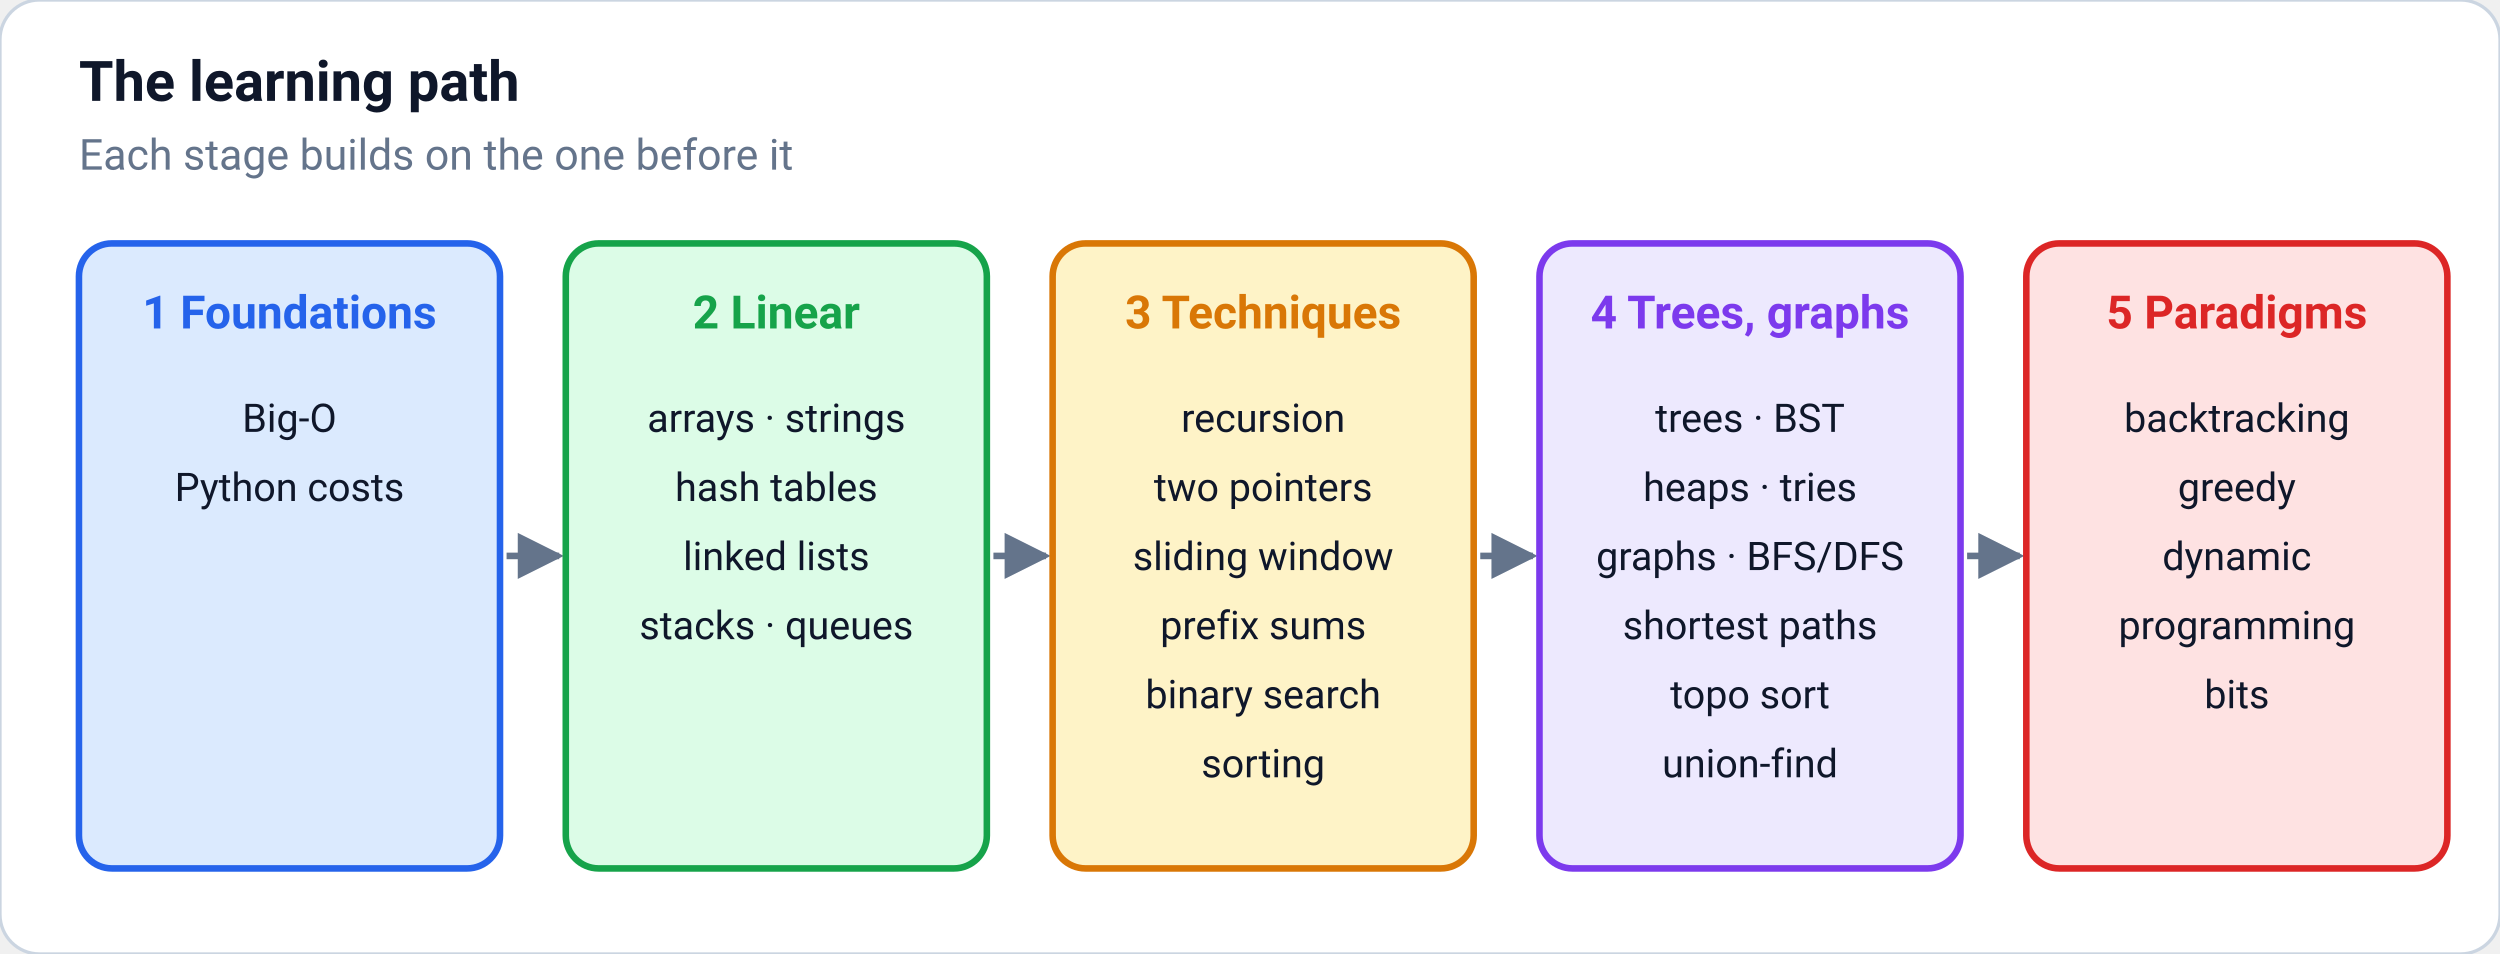
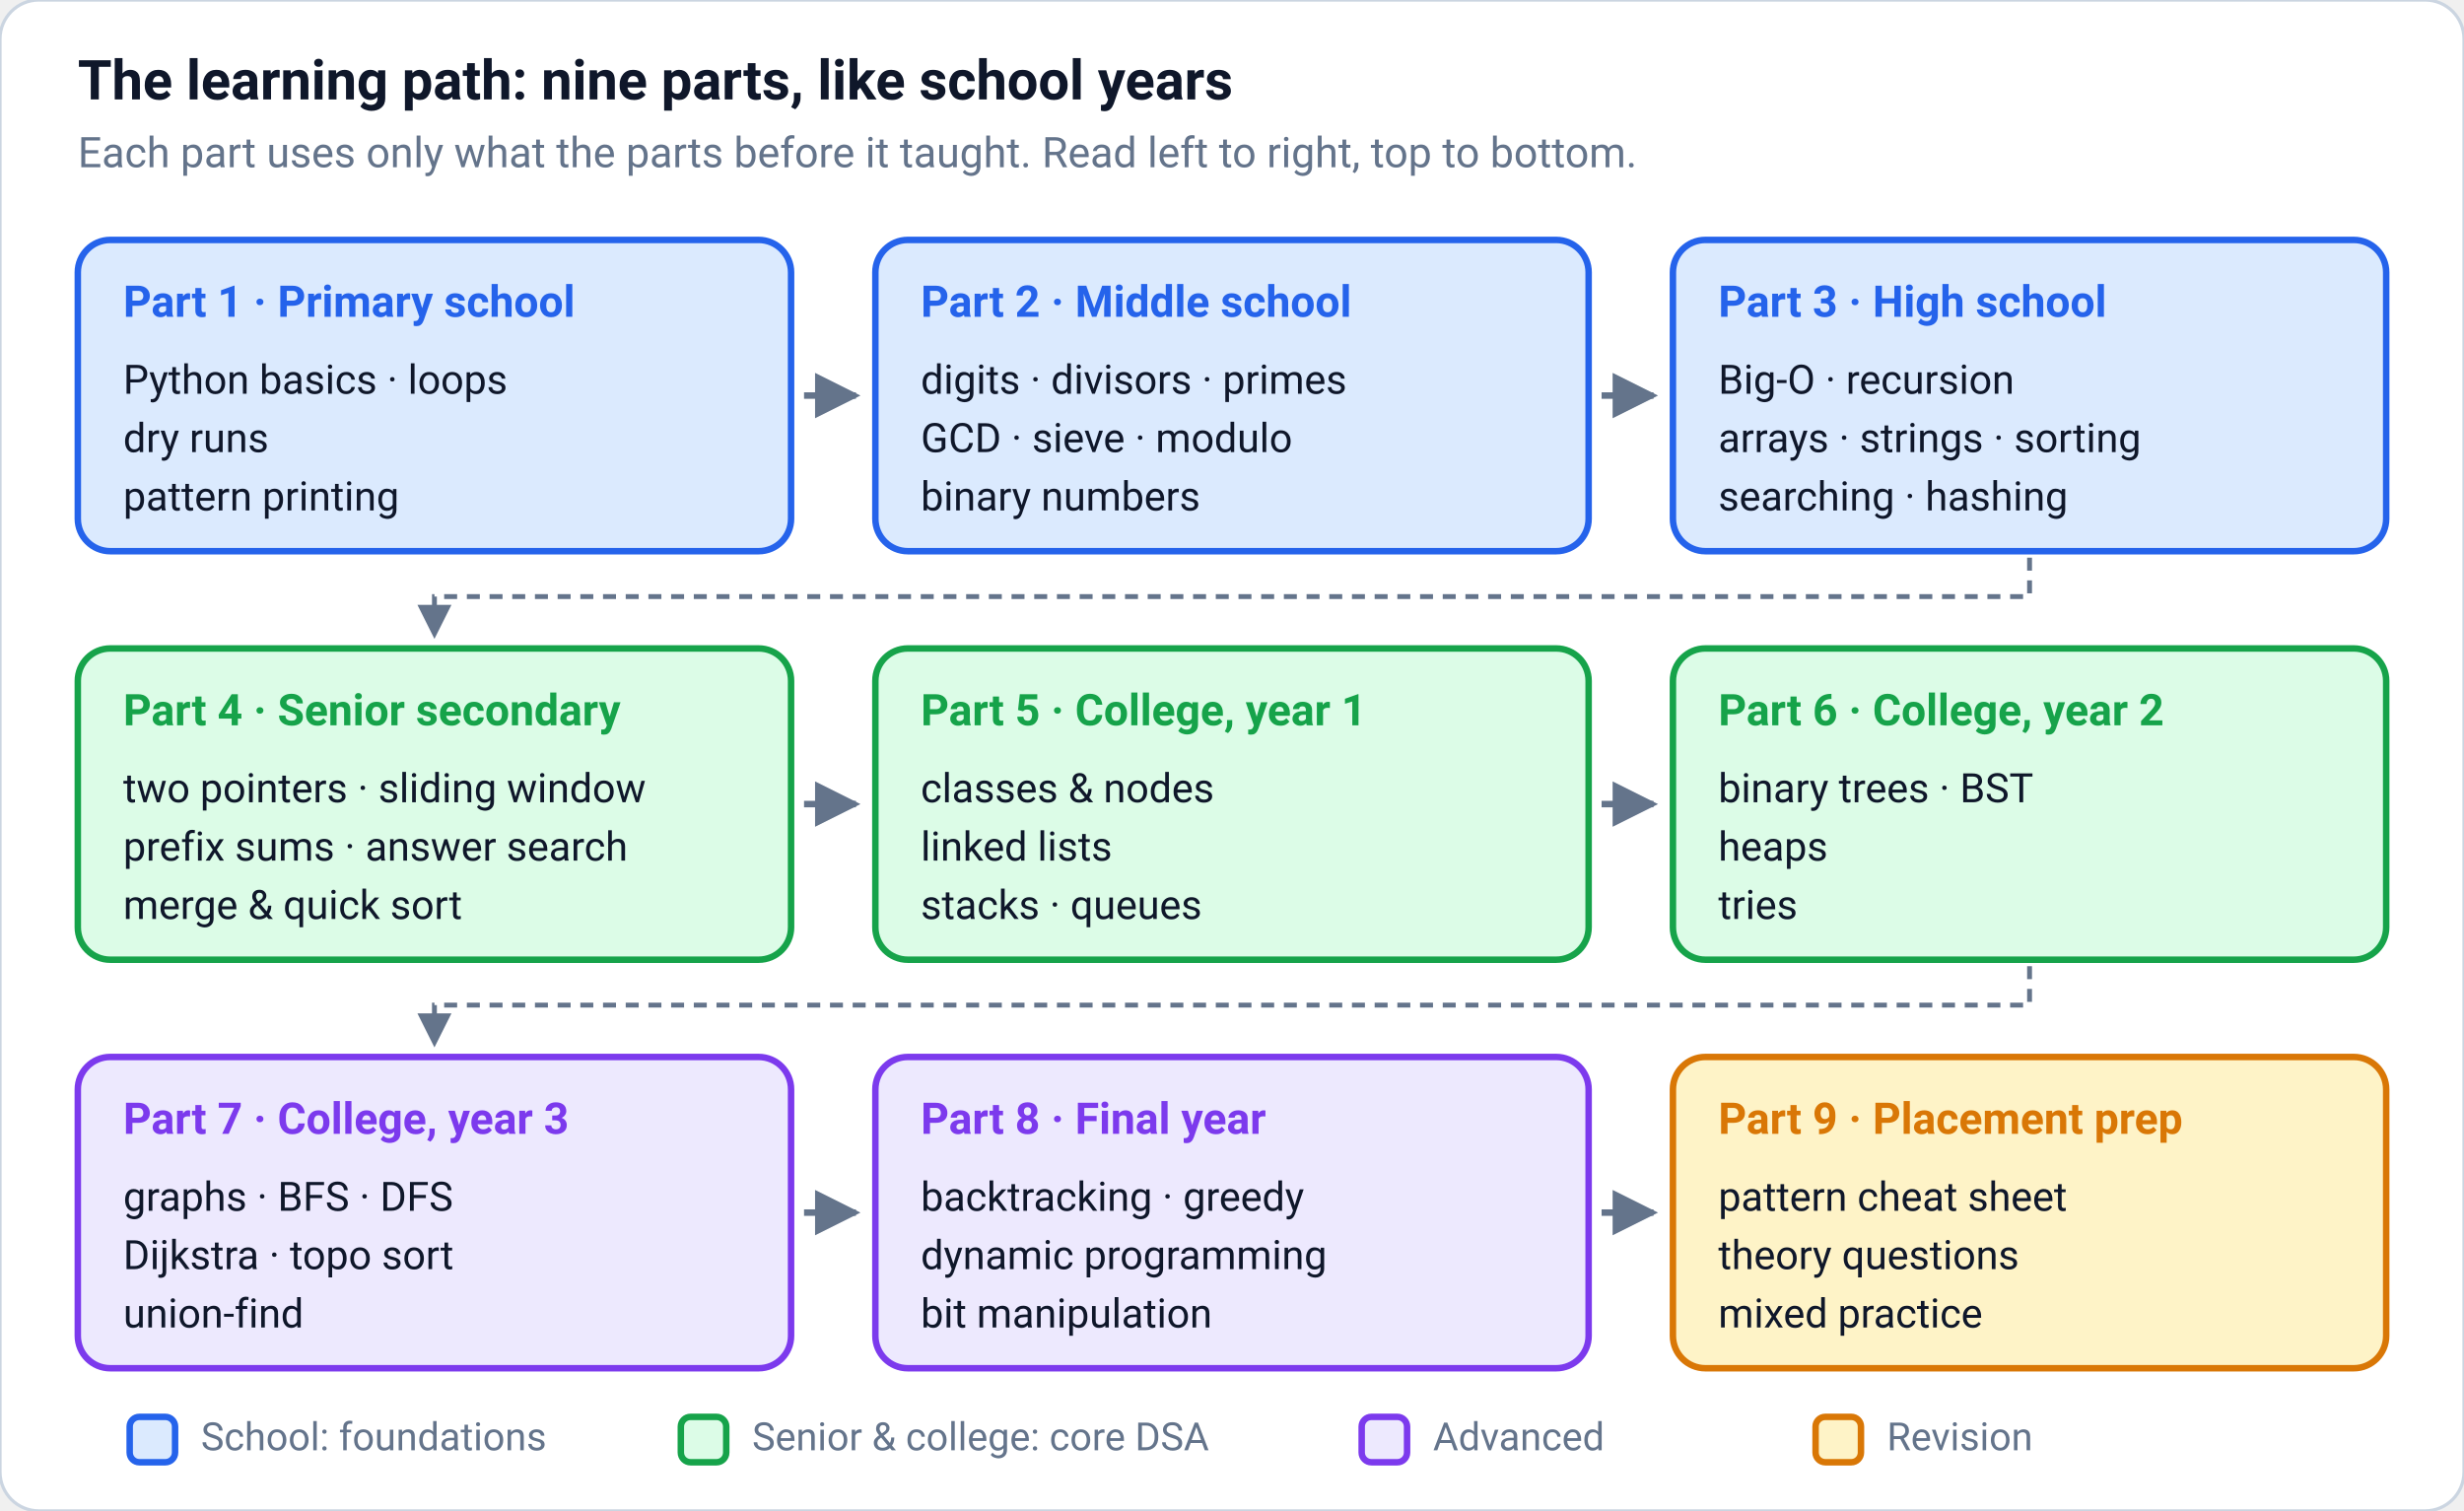
- <svg xmlns="http://www.w3.org/2000/svg" viewBox="0 0 760 290" width="760" height="290" role="img" aria-labelledby="title">
+ <svg xmlns="http://www.w3.org/2000/svg" viewBox="0 0 760 466" width="760" height="466" role="img" aria-labelledby="title">
  <defs>
    <marker id="a64748b" viewBox="0 0 10 10" refX="9" refY="5" markerWidth="7" markerHeight="7" orient="auto-start-reverse">
      <path d="M0,0 L10,5 L0,10 z" fill="#64748b" />
    </marker>
-     <marker id="s64748b" viewBox="0 0 10 10" refX="9" refY="5" markerWidth="7" markerHeight="7" orient="auto-start-reverse">
-       <path d="M0,0 L10,5 L0,10 z" fill="#64748b" />
-     </marker>
  </defs>
-   <rect x="0" y="0" width="760" height="290" rx="12" fill="#ffffff" stroke="#cbd5e1" />
-   <text x="24" y="26" font-family="ui-sans-serif, system-ui, -apple-system, 'Segoe UI', Roboto, 'Noto Sans', sans-serif" font-size="17" font-weight="700" text-anchor="start" dominant-baseline="middle" fill="#0f172a">The learning path</text>
-   <text x="24" y="48" font-family="ui-sans-serif, system-ui, -apple-system, 'Segoe UI', Roboto, 'Noto Sans', sans-serif" font-size="13" font-weight="400" text-anchor="start" dominant-baseline="middle" fill="#64748b">Each stage builds on the one before it</text>
-   <rect x="24" y="74" width="128" height="190" rx="10" fill="#dbeafe" stroke="#2563eb" stroke-width="2" />
-   <text x="88.0" y="96" font-family="ui-sans-serif, system-ui, -apple-system, 'Segoe UI', Roboto, 'Noto Sans', sans-serif" font-size="14" font-weight="700" text-anchor="middle" dominant-baseline="middle" fill="#2563eb">1 Foundations</text>
-   <text x="88.0" y="128" font-family="ui-sans-serif, system-ui, -apple-system, 'Segoe UI', Roboto, 'Noto Sans', sans-serif" font-size="12" font-weight="400" text-anchor="middle" dominant-baseline="middle" fill="#0f172a">Big-O</text>
-   <text x="88.0" y="149" font-family="ui-sans-serif, system-ui, -apple-system, 'Segoe UI', Roboto, 'Noto Sans', sans-serif" font-size="12" font-weight="400" text-anchor="middle" dominant-baseline="middle" fill="#0f172a">Python costs</text>
-   <line x1="154.0" y1="169.0" x2="170.0" y2="169.0" stroke="#64748b" stroke-width="2" marker-end="url(#a64748b)" />
-   <rect x="172" y="74" width="128" height="190" rx="10" fill="#dcfce7" stroke="#16a34a" stroke-width="2" />
-   <text x="236.0" y="96" font-family="ui-sans-serif, system-ui, -apple-system, 'Segoe UI', Roboto, 'Noto Sans', sans-serif" font-size="14" font-weight="700" text-anchor="middle" dominant-baseline="middle" fill="#16a34a">2 Linear</text>
-   <text x="236.0" y="128" font-family="ui-sans-serif, system-ui, -apple-system, 'Segoe UI', Roboto, 'Noto Sans', sans-serif" font-size="12" font-weight="400" text-anchor="middle" dominant-baseline="middle" fill="#0f172a">arrays · strings</text>
-   <text x="236.0" y="149" font-family="ui-sans-serif, system-ui, -apple-system, 'Segoe UI', Roboto, 'Noto Sans', sans-serif" font-size="12" font-weight="400" text-anchor="middle" dominant-baseline="middle" fill="#0f172a">hash tables</text>
-   <text x="236.0" y="170" font-family="ui-sans-serif, system-ui, -apple-system, 'Segoe UI', Roboto, 'Noto Sans', sans-serif" font-size="12" font-weight="400" text-anchor="middle" dominant-baseline="middle" fill="#0f172a">linked lists</text>
-   <text x="236.0" y="191" font-family="ui-sans-serif, system-ui, -apple-system, 'Segoe UI', Roboto, 'Noto Sans', sans-serif" font-size="12" font-weight="400" text-anchor="middle" dominant-baseline="middle" fill="#0f172a">stacks · queues</text>
-   <line x1="302.0" y1="169.0" x2="318.0" y2="169.0" stroke="#64748b" stroke-width="2" marker-end="url(#a64748b)" />
-   <rect x="320" y="74" width="128" height="190" rx="10" fill="#fef3c7" stroke="#d97706" stroke-width="2" />
-   <text x="384.0" y="96" font-family="ui-sans-serif, system-ui, -apple-system, 'Segoe UI', Roboto, 'Noto Sans', sans-serif" font-size="14" font-weight="700" text-anchor="middle" dominant-baseline="middle" fill="#d97706">3 Techniques</text>
-   <text x="384.0" y="128" font-family="ui-sans-serif, system-ui, -apple-system, 'Segoe UI', Roboto, 'Noto Sans', sans-serif" font-size="12" font-weight="400" text-anchor="middle" dominant-baseline="middle" fill="#0f172a">recursion</text>
-   <text x="384.0" y="149" font-family="ui-sans-serif, system-ui, -apple-system, 'Segoe UI', Roboto, 'Noto Sans', sans-serif" font-size="12" font-weight="400" text-anchor="middle" dominant-baseline="middle" fill="#0f172a">two pointers</text>
-   <text x="384.0" y="170" font-family="ui-sans-serif, system-ui, -apple-system, 'Segoe UI', Roboto, 'Noto Sans', sans-serif" font-size="12" font-weight="400" text-anchor="middle" dominant-baseline="middle" fill="#0f172a">sliding window</text>
-   <text x="384.0" y="191" font-family="ui-sans-serif, system-ui, -apple-system, 'Segoe UI', Roboto, 'Noto Sans', sans-serif" font-size="12" font-weight="400" text-anchor="middle" dominant-baseline="middle" fill="#0f172a">prefix sums</text>
-   <text x="384.0" y="212" font-family="ui-sans-serif, system-ui, -apple-system, 'Segoe UI', Roboto, 'Noto Sans', sans-serif" font-size="12" font-weight="400" text-anchor="middle" dominant-baseline="middle" fill="#0f172a">binary search</text>
-   <text x="384.0" y="233" font-family="ui-sans-serif, system-ui, -apple-system, 'Segoe UI', Roboto, 'Noto Sans', sans-serif" font-size="12" font-weight="400" text-anchor="middle" dominant-baseline="middle" fill="#0f172a">sorting</text>
-   <line x1="450.0" y1="169.0" x2="466.0" y2="169.0" stroke="#64748b" stroke-width="2" marker-end="url(#a64748b)" />
-   <rect x="468" y="74" width="128" height="190" rx="10" fill="#ede9fe" stroke="#7c3aed" stroke-width="2" />
-   <text x="532.0" y="96" font-family="ui-sans-serif, system-ui, -apple-system, 'Segoe UI', Roboto, 'Noto Sans', sans-serif" font-size="14" font-weight="700" text-anchor="middle" dominant-baseline="middle" fill="#7c3aed">4 Trees, graphs</text>
-   <text x="532.0" y="128" font-family="ui-sans-serif, system-ui, -apple-system, 'Segoe UI', Roboto, 'Noto Sans', sans-serif" font-size="12" font-weight="400" text-anchor="middle" dominant-baseline="middle" fill="#0f172a">trees · BST</text>
-   <text x="532.0" y="149" font-family="ui-sans-serif, system-ui, -apple-system, 'Segoe UI', Roboto, 'Noto Sans', sans-serif" font-size="12" font-weight="400" text-anchor="middle" dominant-baseline="middle" fill="#0f172a">heaps · tries</text>
-   <text x="532.0" y="170" font-family="ui-sans-serif, system-ui, -apple-system, 'Segoe UI', Roboto, 'Noto Sans', sans-serif" font-size="12" font-weight="400" text-anchor="middle" dominant-baseline="middle" fill="#0f172a">graphs · BFS/DFS</text>
-   <text x="532.0" y="191" font-family="ui-sans-serif, system-ui, -apple-system, 'Segoe UI', Roboto, 'Noto Sans', sans-serif" font-size="12" font-weight="400" text-anchor="middle" dominant-baseline="middle" fill="#0f172a">shortest paths</text>
-   <text x="532.0" y="212" font-family="ui-sans-serif, system-ui, -apple-system, 'Segoe UI', Roboto, 'Noto Sans', sans-serif" font-size="12" font-weight="400" text-anchor="middle" dominant-baseline="middle" fill="#0f172a">topo sort</text>
-   <text x="532.0" y="233" font-family="ui-sans-serif, system-ui, -apple-system, 'Segoe UI', Roboto, 'Noto Sans', sans-serif" font-size="12" font-weight="400" text-anchor="middle" dominant-baseline="middle" fill="#0f172a">union-find</text>
-   <line x1="598.0" y1="169.0" x2="614.0" y2="169.0" stroke="#64748b" stroke-width="2" marker-end="url(#a64748b)" />
-   <rect x="616" y="74" width="128" height="190" rx="10" fill="#fee2e2" stroke="#dc2626" stroke-width="2" />
-   <text x="680.0" y="96" font-family="ui-sans-serif, system-ui, -apple-system, 'Segoe UI', Roboto, 'Noto Sans', sans-serif" font-size="14" font-weight="700" text-anchor="middle" dominant-baseline="middle" fill="#dc2626">5 Paradigms</text>
-   <text x="680.0" y="128" font-family="ui-sans-serif, system-ui, -apple-system, 'Segoe UI', Roboto, 'Noto Sans', sans-serif" font-size="12" font-weight="400" text-anchor="middle" dominant-baseline="middle" fill="#0f172a">backtracking</text>
-   <text x="680.0" y="149" font-family="ui-sans-serif, system-ui, -apple-system, 'Segoe UI', Roboto, 'Noto Sans', sans-serif" font-size="12" font-weight="400" text-anchor="middle" dominant-baseline="middle" fill="#0f172a">greedy</text>
-   <text x="680.0" y="170" font-family="ui-sans-serif, system-ui, -apple-system, 'Segoe UI', Roboto, 'Noto Sans', sans-serif" font-size="12" font-weight="400" text-anchor="middle" dominant-baseline="middle" fill="#0f172a">dynamic</text>
-   <text x="680.0" y="191" font-family="ui-sans-serif, system-ui, -apple-system, 'Segoe UI', Roboto, 'Noto Sans', sans-serif" font-size="12" font-weight="400" text-anchor="middle" dominant-baseline="middle" fill="#0f172a">programming</text>
-   <text x="680.0" y="212" font-family="ui-sans-serif, system-ui, -apple-system, 'Segoe UI', Roboto, 'Noto Sans', sans-serif" font-size="12" font-weight="400" text-anchor="middle" dominant-baseline="middle" fill="#0f172a">bits</text>
+   <rect x="0" y="0" width="760" height="466" rx="12" fill="#ffffff" stroke="#cbd5e1" stroke-width="1" />
+   <text x="24" y="26" font-family="ui-sans-serif, system-ui, -apple-system, 'Segoe UI', Roboto, 'Noto Sans', sans-serif" font-size="17" font-weight="700" text-anchor="start" dominant-baseline="middle" fill="#0f172a">The learning path: nine parts, like school years</text>
+   <text x="24" y="48" font-family="ui-sans-serif, system-ui, -apple-system, 'Segoe UI', Roboto, 'Noto Sans', sans-serif" font-size="13" font-weight="400" text-anchor="start" dominant-baseline="middle" fill="#64748b">Each part uses only what the parts before it taught. Read left to right, top to bottom.</text>
+   <rect x="24.0" y="74" width="220" height="96" rx="10" fill="#dbeafe" stroke="#2563eb" stroke-width="2" />
+   <text x="38.0" y="94" font-family="ui-sans-serif, system-ui, -apple-system, 'Segoe UI', Roboto, 'Noto Sans', sans-serif" font-size="13.5" font-weight="700" text-anchor="start" dominant-baseline="middle" fill="#2563eb">Part 1 · Primary school</text>
+   <text x="38.0" y="118" font-family="ui-sans-serif, system-ui, -apple-system, 'Segoe UI', Roboto, 'Noto Sans', sans-serif" font-size="12.5" font-weight="400" text-anchor="start" dominant-baseline="middle" fill="#0f172a">Python basics · loops</text>
+   <text x="38.0" y="136" font-family="ui-sans-serif, system-ui, -apple-system, 'Segoe UI', Roboto, 'Noto Sans', sans-serif" font-size="12.5" font-weight="400" text-anchor="start" dominant-baseline="middle" fill="#0f172a">dry runs</text>
+   <text x="38.0" y="154" font-family="ui-sans-serif, system-ui, -apple-system, 'Segoe UI', Roboto, 'Noto Sans', sans-serif" font-size="12.5" font-weight="400" text-anchor="start" dominant-baseline="middle" fill="#0f172a">pattern printing</text>
+   <line x1="248.0" y1="122.0" x2="264.0" y2="122.0" stroke="#64748b" stroke-width="2" marker-end="url(#a64748b)" />
+   <rect x="270.0" y="74" width="220" height="96" rx="10" fill="#dbeafe" stroke="#2563eb" stroke-width="2" />
+   <text x="284.0" y="94" font-family="ui-sans-serif, system-ui, -apple-system, 'Segoe UI', Roboto, 'Noto Sans', sans-serif" font-size="13.5" font-weight="700" text-anchor="start" dominant-baseline="middle" fill="#2563eb">Part 2 · Middle school</text>
+   <text x="284.0" y="118" font-family="ui-sans-serif, system-ui, -apple-system, 'Segoe UI', Roboto, 'Noto Sans', sans-serif" font-size="12.5" font-weight="400" text-anchor="start" dominant-baseline="middle" fill="#0f172a">digits · divisors · primes</text>
+   <text x="284.0" y="136" font-family="ui-sans-serif, system-ui, -apple-system, 'Segoe UI', Roboto, 'Noto Sans', sans-serif" font-size="12.5" font-weight="400" text-anchor="start" dominant-baseline="middle" fill="#0f172a">GCD · sieve · modulo</text>
+   <text x="284.0" y="154" font-family="ui-sans-serif, system-ui, -apple-system, 'Segoe UI', Roboto, 'Noto Sans', sans-serif" font-size="12.5" font-weight="400" text-anchor="start" dominant-baseline="middle" fill="#0f172a">binary numbers</text>
+   <line x1="494.0" y1="122.0" x2="510.0" y2="122.0" stroke="#64748b" stroke-width="2" marker-end="url(#a64748b)" />
+   <rect x="516.0" y="74" width="220" height="96" rx="10" fill="#dbeafe" stroke="#2563eb" stroke-width="2" />
+   <text x="530.0" y="94" font-family="ui-sans-serif, system-ui, -apple-system, 'Segoe UI', Roboto, 'Noto Sans', sans-serif" font-size="13.5" font-weight="700" text-anchor="start" dominant-baseline="middle" fill="#2563eb">Part 3 · High school</text>
+   <text x="530.0" y="118" font-family="ui-sans-serif, system-ui, -apple-system, 'Segoe UI', Roboto, 'Noto Sans', sans-serif" font-size="12.5" font-weight="400" text-anchor="start" dominant-baseline="middle" fill="#0f172a">Big-O · recursion</text>
+   <text x="530.0" y="136" font-family="ui-sans-serif, system-ui, -apple-system, 'Segoe UI', Roboto, 'Noto Sans', sans-serif" font-size="12.5" font-weight="400" text-anchor="start" dominant-baseline="middle" fill="#0f172a">arrays · strings · sorting</text>
+   <text x="530.0" y="154" font-family="ui-sans-serif, system-ui, -apple-system, 'Segoe UI', Roboto, 'Noto Sans', sans-serif" font-size="12.5" font-weight="400" text-anchor="start" dominant-baseline="middle" fill="#0f172a">searching · hashing</text>
+   <path d="M626.0,172 L626.0,184 L134.0,184 L134.0,196" fill="none" stroke="#64748b" stroke-width="1.5" marker-end="url(#a64748b)" stroke-dasharray="4 3" />
+   <rect x="24.0" y="200" width="220" height="96" rx="10" fill="#dcfce7" stroke="#16a34a" stroke-width="2" />
+   <text x="38.0" y="220" font-family="ui-sans-serif, system-ui, -apple-system, 'Segoe UI', Roboto, 'Noto Sans', sans-serif" font-size="13.5" font-weight="700" text-anchor="start" dominant-baseline="middle" fill="#16a34a">Part 4 · Senior secondary</text>
+   <text x="38.0" y="244" font-family="ui-sans-serif, system-ui, -apple-system, 'Segoe UI', Roboto, 'Noto Sans', sans-serif" font-size="12.5" font-weight="400" text-anchor="start" dominant-baseline="middle" fill="#0f172a">two pointers · sliding window</text>
+   <text x="38.0" y="262" font-family="ui-sans-serif, system-ui, -apple-system, 'Segoe UI', Roboto, 'Noto Sans', sans-serif" font-size="12.5" font-weight="400" text-anchor="start" dominant-baseline="middle" fill="#0f172a">prefix sums · answer search</text>
+   <text x="38.0" y="280" font-family="ui-sans-serif, system-ui, -apple-system, 'Segoe UI', Roboto, 'Noto Sans', sans-serif" font-size="12.5" font-weight="400" text-anchor="start" dominant-baseline="middle" fill="#0f172a">merge &amp; quick sort</text>
+   <line x1="248.0" y1="248.0" x2="264.0" y2="248.0" stroke="#64748b" stroke-width="2" marker-end="url(#a64748b)" />
+   <rect x="270.0" y="200" width="220" height="96" rx="10" fill="#dcfce7" stroke="#16a34a" stroke-width="2" />
+   <text x="284.0" y="220" font-family="ui-sans-serif, system-ui, -apple-system, 'Segoe UI', Roboto, 'Noto Sans', sans-serif" font-size="13.5" font-weight="700" text-anchor="start" dominant-baseline="middle" fill="#16a34a">Part 5 · College, year 1</text>
+   <text x="284.0" y="244" font-family="ui-sans-serif, system-ui, -apple-system, 'Segoe UI', Roboto, 'Noto Sans', sans-serif" font-size="12.5" font-weight="400" text-anchor="start" dominant-baseline="middle" fill="#0f172a">classes &amp; nodes</text>
+   <text x="284.0" y="262" font-family="ui-sans-serif, system-ui, -apple-system, 'Segoe UI', Roboto, 'Noto Sans', sans-serif" font-size="12.5" font-weight="400" text-anchor="start" dominant-baseline="middle" fill="#0f172a">linked lists</text>
+   <text x="284.0" y="280" font-family="ui-sans-serif, system-ui, -apple-system, 'Segoe UI', Roboto, 'Noto Sans', sans-serif" font-size="12.5" font-weight="400" text-anchor="start" dominant-baseline="middle" fill="#0f172a">stacks · queues</text>
+   <line x1="494.0" y1="248.0" x2="510.0" y2="248.0" stroke="#64748b" stroke-width="2" marker-end="url(#a64748b)" />
+   <rect x="516.0" y="200" width="220" height="96" rx="10" fill="#dcfce7" stroke="#16a34a" stroke-width="2" />
+   <text x="530.0" y="220" font-family="ui-sans-serif, system-ui, -apple-system, 'Segoe UI', Roboto, 'Noto Sans', sans-serif" font-size="13.5" font-weight="700" text-anchor="start" dominant-baseline="middle" fill="#16a34a">Part 6 · College, year 2</text>
+   <text x="530.0" y="244" font-family="ui-sans-serif, system-ui, -apple-system, 'Segoe UI', Roboto, 'Noto Sans', sans-serif" font-size="12.5" font-weight="400" text-anchor="start" dominant-baseline="middle" fill="#0f172a">binary trees · BST</text>
+   <text x="530.0" y="262" font-family="ui-sans-serif, system-ui, -apple-system, 'Segoe UI', Roboto, 'Noto Sans', sans-serif" font-size="12.5" font-weight="400" text-anchor="start" dominant-baseline="middle" fill="#0f172a">heaps</text>
+   <text x="530.0" y="280" font-family="ui-sans-serif, system-ui, -apple-system, 'Segoe UI', Roboto, 'Noto Sans', sans-serif" font-size="12.5" font-weight="400" text-anchor="start" dominant-baseline="middle" fill="#0f172a">tries</text>
+   <path d="M626.0,298 L626.0,310 L134.0,310 L134.0,322" fill="none" stroke="#64748b" stroke-width="1.5" marker-end="url(#a64748b)" stroke-dasharray="4 3" />
+   <rect x="24.0" y="326" width="220" height="96" rx="10" fill="#ede9fe" stroke="#7c3aed" stroke-width="2" />
+   <text x="38.0" y="346" font-family="ui-sans-serif, system-ui, -apple-system, 'Segoe UI', Roboto, 'Noto Sans', sans-serif" font-size="13.5" font-weight="700" text-anchor="start" dominant-baseline="middle" fill="#7c3aed">Part 7 · College, year 3</text>
+   <text x="38.0" y="370" font-family="ui-sans-serif, system-ui, -apple-system, 'Segoe UI', Roboto, 'Noto Sans', sans-serif" font-size="12.5" font-weight="400" text-anchor="start" dominant-baseline="middle" fill="#0f172a">graphs · BFS · DFS</text>
+   <text x="38.0" y="388" font-family="ui-sans-serif, system-ui, -apple-system, 'Segoe UI', Roboto, 'Noto Sans', sans-serif" font-size="12.5" font-weight="400" text-anchor="start" dominant-baseline="middle" fill="#0f172a">Dijkstra · topo sort</text>
+   <text x="38.0" y="406" font-family="ui-sans-serif, system-ui, -apple-system, 'Segoe UI', Roboto, 'Noto Sans', sans-serif" font-size="12.5" font-weight="400" text-anchor="start" dominant-baseline="middle" fill="#0f172a">union-find</text>
+   <line x1="248.0" y1="374.0" x2="264.0" y2="374.0" stroke="#64748b" stroke-width="2" marker-end="url(#a64748b)" />
+   <rect x="270.0" y="326" width="220" height="96" rx="10" fill="#ede9fe" stroke="#7c3aed" stroke-width="2" />
+   <text x="284.0" y="346" font-family="ui-sans-serif, system-ui, -apple-system, 'Segoe UI', Roboto, 'Noto Sans', sans-serif" font-size="13.5" font-weight="700" text-anchor="start" dominant-baseline="middle" fill="#7c3aed">Part 8 · Final year</text>
+   <text x="284.0" y="370" font-family="ui-sans-serif, system-ui, -apple-system, 'Segoe UI', Roboto, 'Noto Sans', sans-serif" font-size="12.5" font-weight="400" text-anchor="start" dominant-baseline="middle" fill="#0f172a">backtracking · greedy</text>
+   <text x="284.0" y="388" font-family="ui-sans-serif, system-ui, -apple-system, 'Segoe UI', Roboto, 'Noto Sans', sans-serif" font-size="12.5" font-weight="400" text-anchor="start" dominant-baseline="middle" fill="#0f172a">dynamic programming</text>
+   <text x="284.0" y="406" font-family="ui-sans-serif, system-ui, -apple-system, 'Segoe UI', Roboto, 'Noto Sans', sans-serif" font-size="12.5" font-weight="400" text-anchor="start" dominant-baseline="middle" fill="#0f172a">bit manipulation</text>
+   <line x1="494.0" y1="374.0" x2="510.0" y2="374.0" stroke="#64748b" stroke-width="2" marker-end="url(#a64748b)" />
+   <rect x="516.0" y="326" width="220" height="96" rx="10" fill="#fef3c7" stroke="#d97706" stroke-width="2" />
+   <text x="530.0" y="346" font-family="ui-sans-serif, system-ui, -apple-system, 'Segoe UI', Roboto, 'Noto Sans', sans-serif" font-size="13.5" font-weight="700" text-anchor="start" dominant-baseline="middle" fill="#d97706">Part 9 · Placement prep</text>
+   <text x="530.0" y="370" font-family="ui-sans-serif, system-ui, -apple-system, 'Segoe UI', Roboto, 'Noto Sans', sans-serif" font-size="12.5" font-weight="400" text-anchor="start" dominant-baseline="middle" fill="#0f172a">pattern cheat sheet</text>
+   <text x="530.0" y="388" font-family="ui-sans-serif, system-ui, -apple-system, 'Segoe UI', Roboto, 'Noto Sans', sans-serif" font-size="12.5" font-weight="400" text-anchor="start" dominant-baseline="middle" fill="#0f172a">theory questions</text>
+   <text x="530.0" y="406" font-family="ui-sans-serif, system-ui, -apple-system, 'Segoe UI', Roboto, 'Noto Sans', sans-serif" font-size="12.5" font-weight="400" text-anchor="start" dominant-baseline="middle" fill="#0f172a">mixed practice</text>
+   <rect x="40" y="437" width="14" height="14" rx="3" fill="#dbeafe" stroke="#2563eb" stroke-width="2" />
+   <text x="62" y="444" font-family="ui-sans-serif, system-ui, -apple-system, 'Segoe UI', Roboto, 'Noto Sans', sans-serif" font-size="12" font-weight="400" text-anchor="start" dominant-baseline="middle" fill="#64748b">School: foundations</text>
+   <rect x="210" y="437" width="14" height="14" rx="3" fill="#dcfce7" stroke="#16a34a" stroke-width="2" />
+   <text x="232" y="444" font-family="ui-sans-serif, system-ui, -apple-system, 'Segoe UI', Roboto, 'Noto Sans', sans-serif" font-size="12" font-weight="400" text-anchor="start" dominant-baseline="middle" fill="#64748b">Senior &amp; college: core DSA</text>
+   <rect x="420" y="437" width="14" height="14" rx="3" fill="#ede9fe" stroke="#7c3aed" stroke-width="2" />
+   <text x="442" y="444" font-family="ui-sans-serif, system-ui, -apple-system, 'Segoe UI', Roboto, 'Noto Sans', sans-serif" font-size="12" font-weight="400" text-anchor="start" dominant-baseline="middle" fill="#64748b">Advanced</text>
+   <rect x="560" y="437" width="14" height="14" rx="3" fill="#fef3c7" stroke="#d97706" stroke-width="2" />
+   <text x="582" y="444" font-family="ui-sans-serif, system-ui, -apple-system, 'Segoe UI', Roboto, 'Noto Sans', sans-serif" font-size="12" font-weight="400" text-anchor="start" dominant-baseline="middle" fill="#64748b">Revision</text>
</svg>
